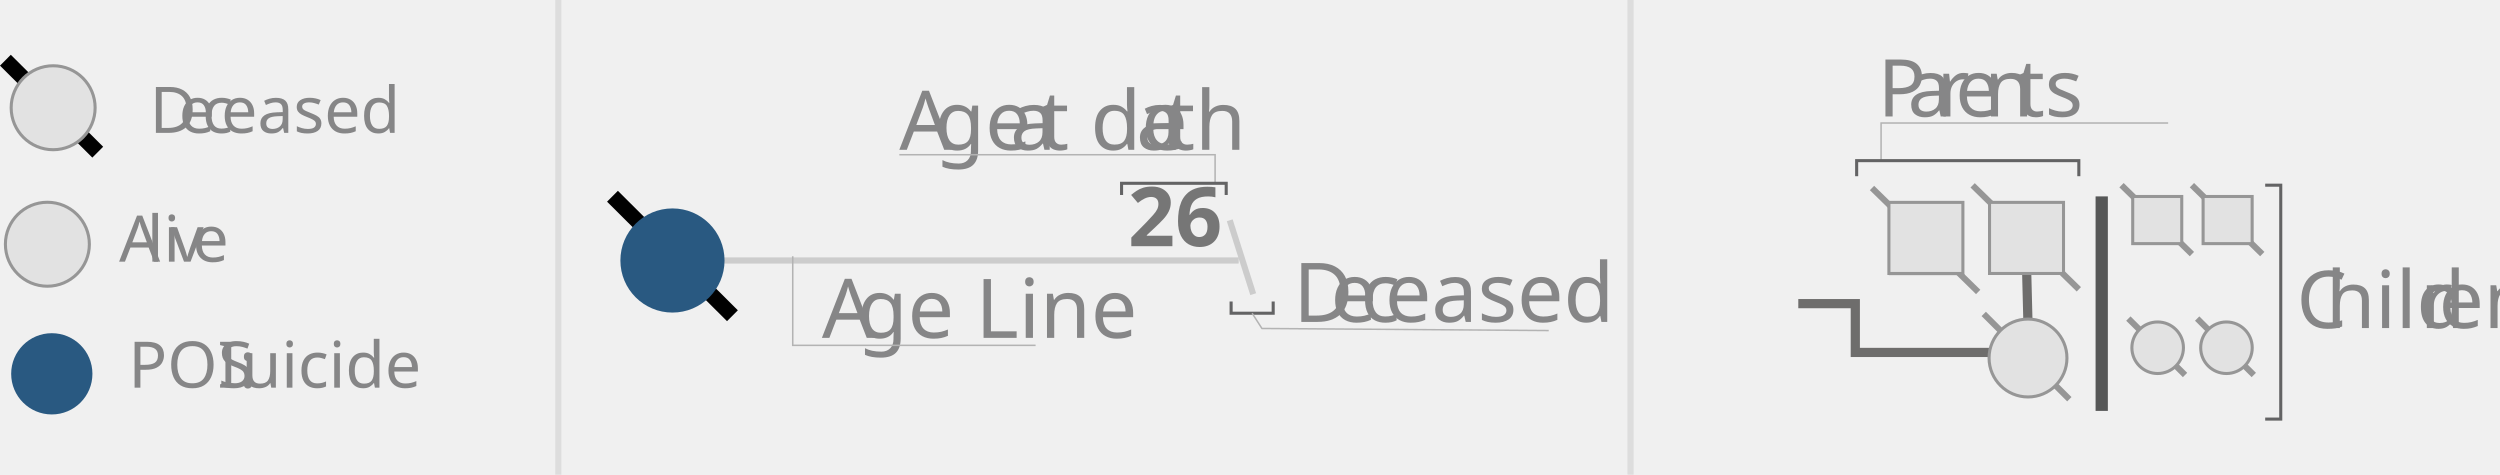
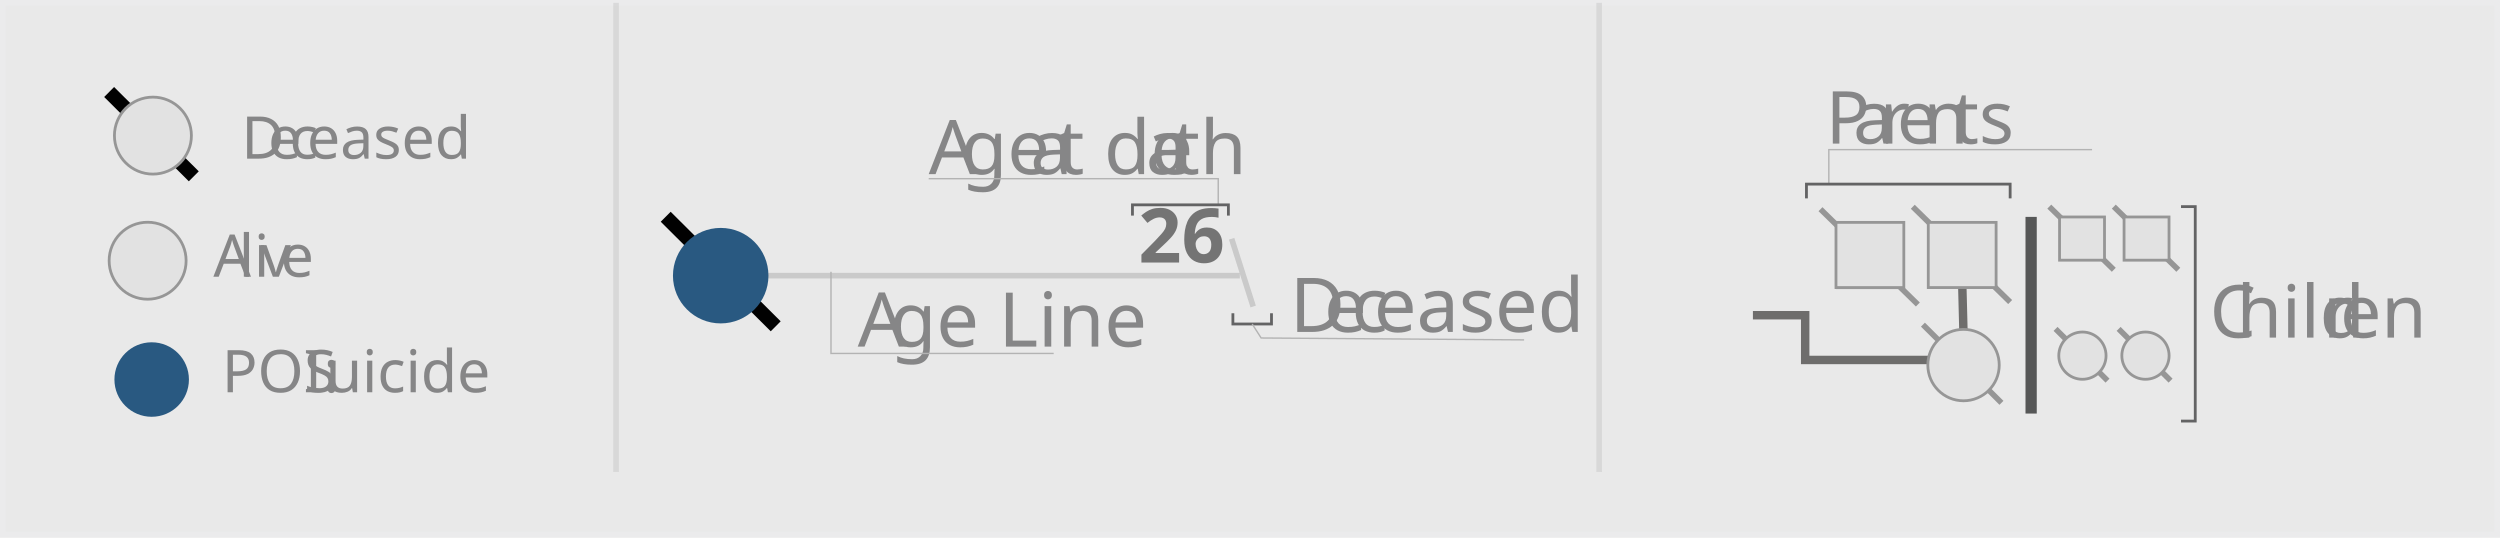
- <svg xmlns="http://www.w3.org/2000/svg" id="Layer_1" data-name="Layer 1" viewBox="0 0 814.69 154.68">
+ <svg xmlns="http://www.w3.org/2000/svg" id="Layer_1" data-name="Layer 1" viewBox="0 0 888.58 190.96">
  <defs>
-     <style>.cls-1{fill:#fff;stroke:#010101;stroke-width:5px;}.cls-1,.cls-10,.cls-11,.cls-13,.cls-21,.cls-23,.cls-24,.cls-3,.cls-32{stroke-miterlimit:10;}.cls-2,.cls-3{opacity:0.63;}.cls-2,.cls-4,.cls-6{font-size:26.85px;}.cls-2{fill:#303030;font-family:MyriadPro-Bold, Myriad Pro;font-weight:700;}.cls-10,.cls-11,.cls-21,.cls-3{fill:none;}.cls-3{stroke:#b7b7b7;}.cls-23,.cls-3,.cls-32{stroke-width:2px;}.cls-14,.cls-25,.cls-4,.cls-6{fill:#868687;font-family:MyriadPro-Cond, Myriad Pro;}.cls-4,.cls-7{letter-spacing:-0.01em;}.cls-5{letter-spacing:0em;}.cls-8{letter-spacing:0.01em;}.cls-9{letter-spacing:-0.01em;}.cls-10,.cls-32{stroke:#b3b3b3;}.cls-10{stroke-width:0.5px;}.cls-11{stroke:#636364;}.cls-12{fill:#295981;}.cls-13,.cls-22,.cls-23,.cls-24{fill:#e2e2e2;}.cls-13,.cls-23{stroke:#969696;}.cls-14{font-size:20.95px;}.cls-15{letter-spacing:0em;}.cls-16{letter-spacing:0em;}.cls-17{letter-spacing:-0.01em;}.cls-18{letter-spacing:0.01em;}.cls-19{letter-spacing:-0.01em;}.cls-20{letter-spacing:0em;}.cls-21{stroke:#6e6d6c;stroke-width:3px;}.cls-24{stroke:#565757;stroke-width:4px;}.cls-25{font-size:26px;}.cls-26{letter-spacing:-0.02em;}.cls-27{letter-spacing:0em;}.cls-28{letter-spacing:-0.01em;}.cls-29{letter-spacing:-0.01em;}.cls-30{letter-spacing:0em;}.cls-31{letter-spacing:-0.01em;}.cls-32{fill:#dddede;opacity:0.32;}</style>
+     <style>.cls-1,.cls-33{fill:#dddede;}.cls-1{stroke:#e3e3e5;opacity:0.36;}.cls-1,.cls-11,.cls-12,.cls-14,.cls-2,.cls-22,.cls-24,.cls-25,.cls-33,.cls-4{stroke-miterlimit:10;}.cls-1,.cls-24,.cls-33,.cls-4{stroke-width:2px;}.cls-2{fill:#fff;stroke:#010101;stroke-width:5px;}.cls-3,.cls-4{opacity:0.63;}.cls-3,.cls-5,.cls-7{font-size:26.85px;}.cls-3{fill:#303030;font-family:MyriadPro-Bold, Myriad Pro;font-weight:700;}.cls-11,.cls-12,.cls-22,.cls-4{fill:none;}.cls-4{stroke:#b7b7b7;}.cls-15,.cls-26,.cls-5,.cls-7{fill:#868687;font-family:MyriadPro-Cond, Myriad Pro;}.cls-5,.cls-8{letter-spacing:-0.01em;}.cls-6{letter-spacing:0em;}.cls-9{letter-spacing:0.01em;}.cls-10{letter-spacing:-0.01em;}.cls-11,.cls-33{stroke:#b3b3b3;}.cls-11{stroke-width:0.5px;}.cls-12{stroke:#636364;}.cls-13{fill:#295981;}.cls-14,.cls-23,.cls-24,.cls-25{fill:#e2e2e2;}.cls-14,.cls-24{stroke:#969696;}.cls-15{font-size:20.95px;}.cls-16{letter-spacing:0em;}.cls-17{letter-spacing:0em;}.cls-18{letter-spacing:-0.01em;}.cls-19{letter-spacing:0.01em;}.cls-20{letter-spacing:-0.01em;}.cls-21{letter-spacing:0em;}.cls-22{stroke:#6e6d6c;stroke-width:3px;}.cls-25{stroke:#565757;stroke-width:4px;}.cls-26{font-size:26px;}.cls-27{letter-spacing:-0.02em;}.cls-28{letter-spacing:0em;}.cls-29{letter-spacing:-0.01em;}.cls-30{letter-spacing:-0.01em;}.cls-31{letter-spacing:0em;}.cls-32{letter-spacing:-0.01em;}.cls-33{opacity:0.32;}</style>
  </defs>
-   <line class="cls-1" x1="199.59" y1="63.95" x2="238.68" y2="102.89" />
-   <text class="cls-2" transform="translate(367.59 80.23)">26</text>
-   <line class="cls-3" x1="235.18" y1="84.89" x2="403.65" y2="84.89" />
-   <line class="cls-3" x1="400.74" y1="71.78" x2="408.39" y2="95.86" />
-   <text class="cls-4" transform="translate(267.83 110.11)">A<tspan class="cls-5" x="11.44" y="0">ge Line</tspan>
+   <rect class="cls-1" x="1" y="1" width="886.58" height="188.96" />
+   <line class="cls-2" x1="236.61" y1="77.04" x2="275.71" y2="115.98" />
+   <text class="cls-3" transform="translate(404.62 93.32)">26</text>
+   <line class="cls-4" x1="272.2" y1="97.98" x2="440.68" y2="97.98" />
+   <line class="cls-4" x1="437.76" y1="84.86" x2="445.42" y2="108.95" />
+   <text class="cls-5" transform="translate(304.86 123.19)">A<tspan class="cls-6" x="11.44" y="0">ge Line</tspan>
  </text>
-   <text class="cls-6" transform="translate(293.07 48.81)">
-     <tspan class="cls-7">A</tspan>
-     <tspan class="cls-5" x="11.44" y="0">ge </tspan>
-     <tspan class="cls-7" x="36.11" y="0">a</tspan>
+   <text class="cls-7" transform="translate(330.09 61.9)">
+     <tspan class="cls-8">A</tspan>
+     <tspan class="cls-6" x="11.44" y="0">ge </tspan>
+     <tspan class="cls-8" x="36.11" y="0">a</tspan>
    <tspan x="45.65" y="0">t de</tspan>
-     <tspan class="cls-7" x="77.17" y="0">a</tspan>
+     <tspan class="cls-8" x="77.17" y="0">a</tspan>
    <tspan x="86.7" y="0">th</tspan>
  </text>
-   <text class="cls-6" transform="translate(421.46 104.9)">
-     <tspan class="cls-8">D</tspan>
+   <text class="cls-7" transform="translate(458.48 117.98)">
+     <tspan class="cls-9">D</tspan>
    <tspan x="12.16" y="0">e</tspan>
-     <tspan class="cls-9" x="21.91" y="0">c</tspan>
+     <tspan class="cls-10" x="21.91" y="0">c</tspan>
    <tspan x="29.86" y="0">eased</tspan>
  </text>
-   <polyline class="cls-10" points="258.33 83.51 258.33 112.54 337.48 112.54" />
-   <polyline class="cls-10" points="395.97 59.67 395.97 50.42 293.07 50.42" />
-   <polyline class="cls-11" points="401.19 98.25 401.19 102.07 408.04 102.07 414.9 102.07 414.9 98.25" />
-   <polyline class="cls-10" points="408.04 102.07 411.23 107.04 504.69 107.72" />
-   <polyline class="cls-11" points="399.59 63.54 399.59 59.73 382.54 59.73 365.49 59.73 365.49 63.54" />
-   <circle class="cls-12" cx="219.14" cy="84.89" r="16.97" />
-   <line class="cls-1" x1="1.76" y1="19.62" x2="31.85" y2="49.59" />
-   <circle class="cls-13" cx="17.32" cy="35.11" r="13.68" />
-   <circle class="cls-13" cx="15.44" cy="79.59" r="13.68" />
-   <circle class="cls-12" cx="16.88" cy="121.82" r="13.24" />
-   <text class="cls-14" transform="translate(38.81 85.28)">
-     <tspan class="cls-15">A</tspan>
-     <tspan class="cls-16" x="9.05" y="0">li</tspan>
-     <tspan class="cls-17" x="16.91" y="0">v</tspan>
+   <polyline class="cls-11" points="295.36 96.6 295.36 125.63 374.51 125.63" />
+   <polyline class="cls-11" points="433 72.76 433 63.51 330.09 63.51" />
+   <polyline class="cls-12" points="438.21 111.34 438.21 115.16 445.07 115.16 451.93 115.16 451.93 111.34" />
+   <polyline class="cls-11" points="445.07 115.16 448.25 120.13 541.72 120.81" />
+   <polyline class="cls-12" points="436.61 76.63 436.61 72.81 419.56 72.81 402.51 72.81 402.51 76.63" />
+   <circle class="cls-13" cx="256.16" cy="97.98" r="16.97" />
+   <line class="cls-2" x1="38.79" y1="32.7" x2="68.88" y2="62.67" />
+   <circle class="cls-14" cx="54.35" cy="48.2" r="13.68" />
+   <circle class="cls-14" cx="52.47" cy="92.67" r="13.68" />
+   <circle class="cls-13" cx="53.91" cy="134.9" r="13.24" />
+   <text class="cls-15" transform="translate(75.83 98.37)">
+     <tspan class="cls-16">A</tspan>
+     <tspan class="cls-17" x="9.05" y="0">li</tspan>
+     <tspan class="cls-18" x="16.91" y="0">v</tspan>
    <tspan x="23.91" y="0">e</tspan>
  </text>
-   <text class="cls-14" transform="translate(48.77 43.3)">
-     <tspan class="cls-18">D</tspan>
+   <text class="cls-15" transform="translate(85.8 56.39)">
+     <tspan class="cls-19">D</tspan>
    <tspan x="9.49" y="0">e</tspan>
-     <tspan class="cls-19" x="17.1" y="0">c</tspan>
+     <tspan class="cls-20" x="17.1" y="0">c</tspan>
    <tspan x="23.3" y="0">eased</tspan>
  </text>
-   <text class="cls-14" transform="translate(41.83 126.33)">POI: <tspan class="cls-20" x="29.23" y="0">S</tspan>
+   <text class="cls-15" transform="translate(78.86 139.42)">POI: <tspan class="cls-21" x="29.23" y="0">S</tspan>
    <tspan x="36.9" y="0">uicide</tspan>
  </text>
-   <polyline class="cls-21" points="586.02 98.95 604.6 98.95 604.6 114.85 651.22 114.85" />
-   <line class="cls-21" x1="660.4" y1="86.86" x2="660.88" y2="105.92" />
-   <rect class="cls-22" x="648.34" y="65.95" width="24.11" height="23.17" />
-   <line class="cls-23" x1="642.83" y1="60.4" x2="677.44" y2="94.28" />
-   <rect class="cls-13" x="648.34" y="65.95" width="24.11" height="23.17" />
-   <line class="cls-23" x1="646.45" y1="102.3" x2="674.35" y2="130.1" />
-   <circle class="cls-13" cx="660.88" cy="116.67" r="12.69" />
-   <line class="cls-24" x1="684.9" y1="64" x2="684.9" y2="133.9" />
-   <rect class="cls-22" x="695" y="64.03" width="15.98" height="15.36" />
-   <line class="cls-23" x1="691.35" y1="60.35" x2="714.29" y2="82.8" />
-   <rect class="cls-13" x="695" y="64.03" width="15.98" height="15.36" />
-   <line class="cls-23" x1="693.58" y1="103.81" x2="712.05" y2="122.2" />
-   <circle class="cls-13" cx="703.13" cy="113.32" r="8.4" />
-   <rect class="cls-22" x="615.55" y="66.81" width="24.11" height="23.17" />
-   <line class="cls-23" x1="610.04" y1="61.26" x2="644.64" y2="95.14" />
-   <rect class="cls-13" x="615.55" y="65.95" width="24.11" height="23.17" />
-   <line class="cls-23" x1="716" y1="103.81" x2="734.46" y2="122.2" />
-   <circle class="cls-13" cx="725.55" cy="113.32" r="8.4" />
-   <rect class="cls-22" x="717.94" y="64.03" width="15.98" height="15.36" />
-   <line class="cls-23" x1="714.29" y1="60.35" x2="737.22" y2="82.8" />
-   <rect class="cls-13" x="717.94" y="64.03" width="15.98" height="15.36" />
-   <text class="cls-25" transform="translate(611.9 37.96)">
-     <tspan class="cls-26">P</tspan>
-     <tspan class="cls-27" x="9.72" y="0">a</tspan>
-     <tspan class="cls-28" x="19.19" y="0">r</tspan>
+   <polyline class="cls-22" points="623.04 112.04 641.62 112.04 641.62 127.94 688.25 127.94" />
+   <line class="cls-22" x1="697.42" y1="99.95" x2="697.9" y2="119" />
+   <rect class="cls-23" x="685.37" y="79.04" width="24.11" height="23.17" />
+   <line class="cls-24" x1="679.86" y1="73.49" x2="714.47" y2="107.36" />
+   <rect class="cls-14" x="685.37" y="79.04" width="24.11" height="23.17" />
+   <line class="cls-24" x1="683.47" y1="115.39" x2="711.38" y2="143.18" />
+   <circle class="cls-14" cx="697.9" cy="129.76" r="12.69" />
+   <line class="cls-25" x1="721.93" y1="77.09" x2="721.93" y2="146.99" />
+   <rect class="cls-23" x="732.03" y="77.12" width="15.98" height="15.36" />
+   <line class="cls-24" x1="728.38" y1="73.44" x2="751.31" y2="95.89" />
+   <rect class="cls-14" x="732.03" y="77.12" width="15.98" height="15.36" />
+   <line class="cls-24" x1="730.61" y1="116.9" x2="749.08" y2="135.29" />
+   <circle class="cls-14" cx="740.16" cy="126.41" r="8.4" />
+   <rect class="cls-23" x="652.57" y="79.9" width="24.11" height="23.17" />
+   <line class="cls-24" x1="647.06" y1="74.35" x2="681.67" y2="108.23" />
+   <rect class="cls-14" x="652.57" y="79.04" width="24.11" height="23.17" />
+   <line class="cls-24" x1="753.02" y1="116.9" x2="771.49" y2="135.29" />
+   <circle class="cls-14" cx="762.57" cy="126.41" r="8.4" />
+   <rect class="cls-23" x="754.96" y="77.12" width="15.98" height="15.36" />
+   <line class="cls-24" x1="751.31" y1="73.44" x2="774.24" y2="95.89" />
+   <rect class="cls-14" x="754.96" y="77.12" width="15.98" height="15.36" />
+   <text class="cls-26" transform="translate(648.92 51.05)">
+     <tspan class="cls-27">P</tspan>
+     <tspan class="cls-28" x="9.72" y="0">a</tspan>
+     <tspan class="cls-29" x="19.19" y="0">r</tspan>
    <tspan x="25.27" y="0">e</tspan>
-     <tspan class="cls-29" x="34.71" y="0">n</tspan>
+     <tspan class="cls-30" x="34.71" y="0">n</tspan>
    <tspan x="45.08" y="0">ts</tspan>
  </text>
-   <polyline class="cls-10" points="613 52.38 613 40.09 706.55 40.09" />
-   <polyline class="cls-11" points="677.44 57.42 677.44 52.35 641.24 52.35 605.04 52.35 605.04 57.42" />
-   <polyline class="cls-11" points="738.17 136.57 743.24 136.57 743.24 98.46 743.24 60.35 738.17 60.35" />
-   <text class="cls-25" transform="translate(748.37 106.9)">
-     <tspan class="cls-30">C</tspan>
+   <polyline class="cls-11" points="650.02 65.46 650.02 53.18 743.58 53.18" />
+   <polyline class="cls-12" points="714.47 70.51 714.47 65.44 678.27 65.44 642.07 65.44 642.07 70.51" />
+   <polyline class="cls-12" points="775.2 149.66 780.26 149.66 780.26 111.55 780.26 73.44 775.2 73.44" />
+   <text class="cls-26" transform="translate(785.39 119.99)">
+     <tspan class="cls-31">C</tspan>
    <tspan x="9.62" y="0">hild</tspan>
-     <tspan class="cls-31" x="40.27" y="0">r</tspan>
+     <tspan class="cls-32" x="40.27" y="0">r</tspan>
    <tspan x="46.36" y="0">en</tspan>
  </text>
-   <line class="cls-32" x1="181.94" x2="181.94" y2="154.68" />
-   <line class="cls-32" x1="531.36" x2="531.36" y2="154.68" />
+   <line class="cls-33" x1="218.97" y1="1" x2="218.97" y2="167.76" />
+   <line class="cls-33" x1="568.39" y1="1" x2="568.39" y2="167.76" />
</svg>
